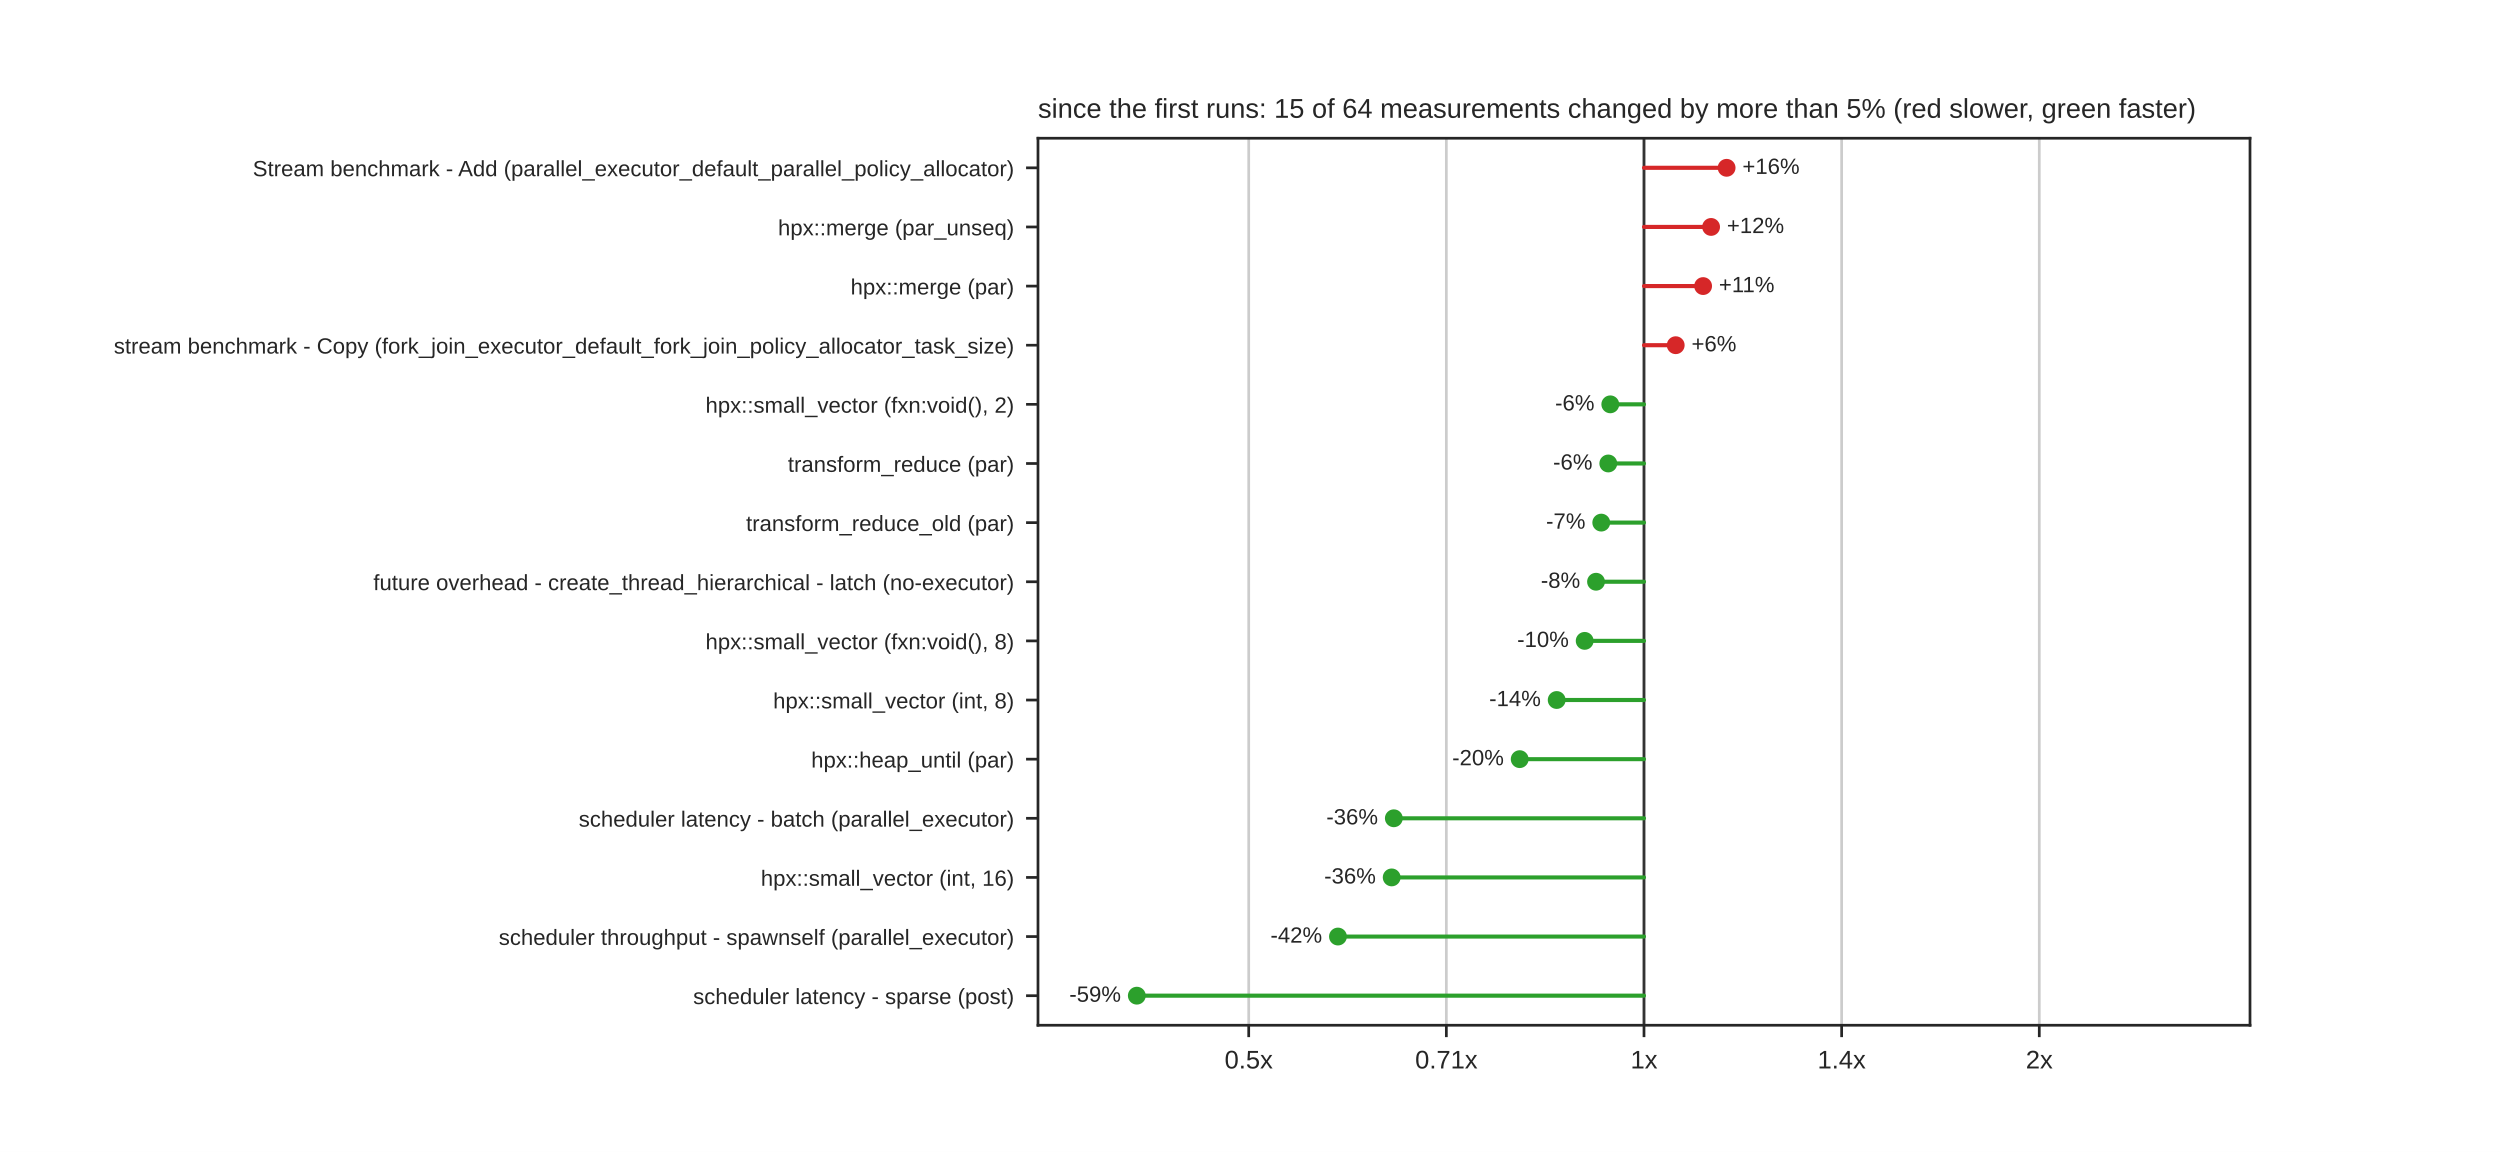
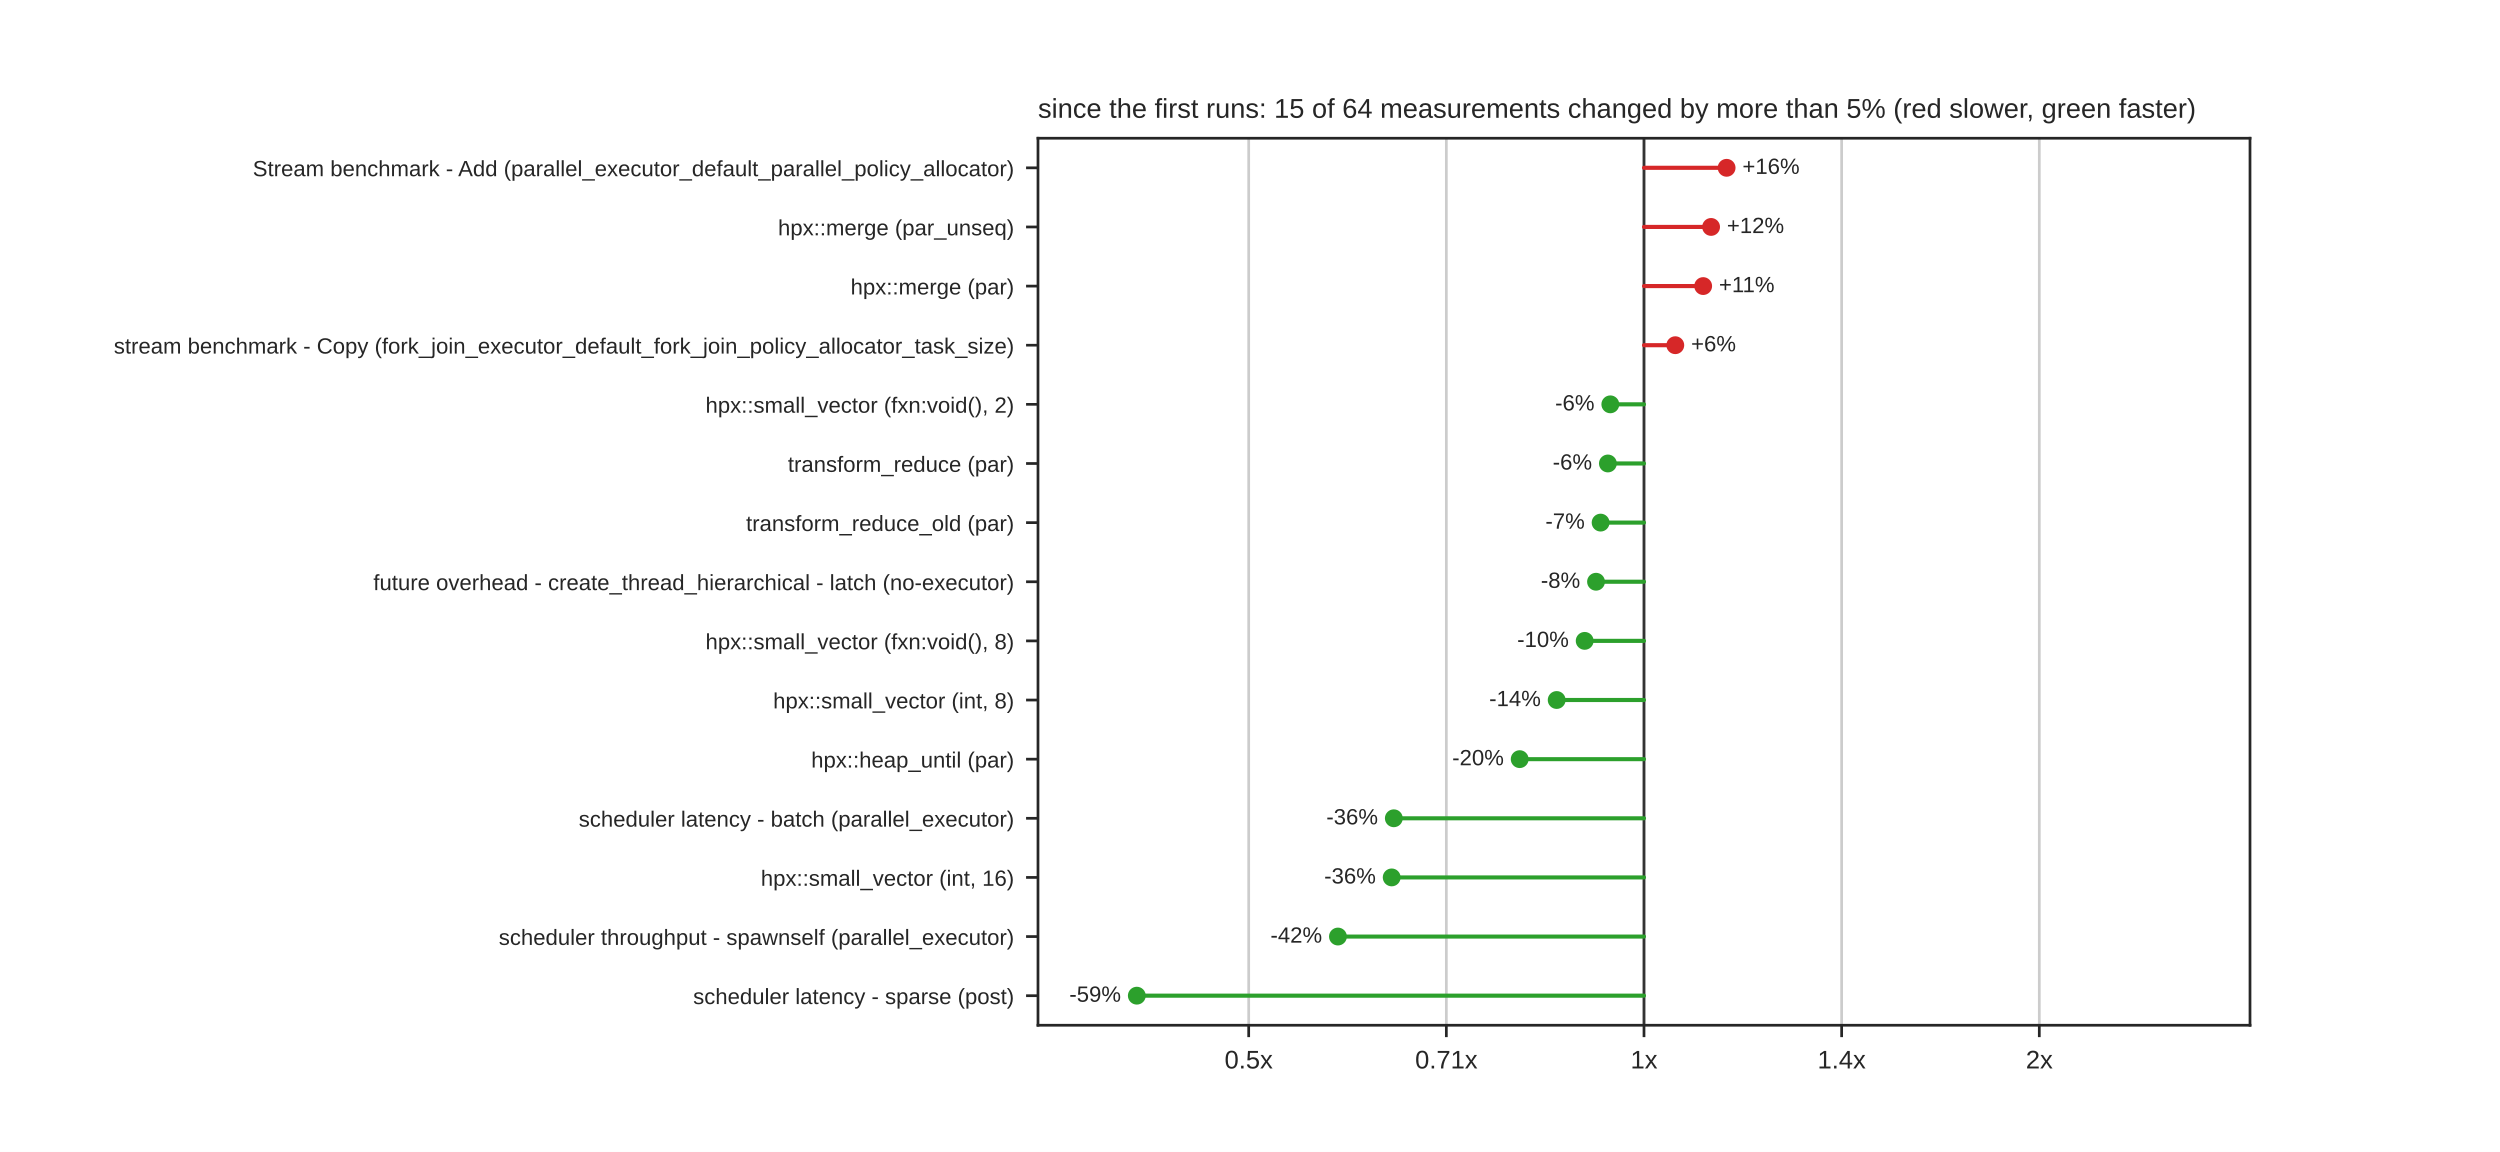
<svg xmlns="http://www.w3.org/2000/svg" xmlns:xlink="http://www.w3.org/1999/xlink" width="734.4pt" height="338.4pt" viewBox="0 0 734.4 338.4" version="1.1">
  <defs>
    <style type="text/css">*{stroke-linejoin: round; stroke-linecap: butt}</style>
  </defs>
  <g id="figure_1">
    <g id="patch_1">
      <path d="M 0 338.4  L 734.4 338.4  L 734.4 0  L 0 0  z " style="fill: #ffffff" />
    </g>
    <g id="axes_1">
      <g id="patch_2">
        <path d="M 304.92 301.176  L 660.96 301.176  L 660.96 40.608  L 304.92 40.608  z " style="fill: #ffffff" />
      </g>
      <g id="matplotlib.axis_1">
        <g id="xtick_1">
          <g id="line2d_1">
-             <path d="M 366.821 301.176  L 366.821 40.608  " clip-path="url(#p1df5aec964)" style="fill: none; stroke: #cccccc; stroke-width: 0.8; stroke-linecap: round" />
+             <path d="M 366.816 301.176  L 366.816 40.608  " clip-path="url(#p1df5aec964)" style="fill: none; stroke: #cccccc; stroke-width: 0.8; stroke-linecap: round" />
          </g>
          <g id="line2d_2">
            <defs>
              <path id="mdfc5214045" d="M 0 0  L 0 3.5  " style="stroke: #262626; stroke-width: 0.8" />
            </defs>
            <g>
-               <use xlink:href="#mdfc5214045" x="366.821" y="301.176" style="fill: #262626; stroke: #262626; stroke-width: 0.8" />
+               <use xlink:href="#mdfc5214045" x="366.816" y="301.176" style="fill: #262626; stroke: #262626; stroke-width: 0.8" />
            </g>
          </g>
          <g id="text_1">
-             <text style="fill: #262626; font: 7.5px 'Arial', 'DejaVu Sans', 'Liberation Sans', 'Bitstream Vera Sans', sans-serif; text-anchor: middle" x="366.821" y="313.875" transform="rotate(-0 366.8209 313.8748)">0.5x</text>
+             <text style="fill: #262626; font: 7.5px 'Arial', 'DejaVu Sans', 'Liberation Sans', 'Bitstream Vera Sans', sans-serif; text-anchor: middle" x="366.816" y="313.875" transform="rotate(-0 366.8159 313.8748)">0.5x</text>
          </g>
        </g>
        <g id="xtick_2">
          <g id="line2d_3">
-             <path d="M 424.88 301.176  L 424.88 40.608  " clip-path="url(#p1df5aec964)" style="fill: none; stroke: #cccccc; stroke-width: 0.8; stroke-linecap: round" />
+             <path d="M 424.878 301.176  L 424.878 40.608  " clip-path="url(#p1df5aec964)" style="fill: none; stroke: #cccccc; stroke-width: 0.8; stroke-linecap: round" />
          </g>
          <g id="line2d_4">
            <g>
-               <use xlink:href="#mdfc5214045" x="424.88" y="301.176" style="fill: #262626; stroke: #262626; stroke-width: 0.8" />
+               <use xlink:href="#mdfc5214045" x="424.878" y="301.176" style="fill: #262626; stroke: #262626; stroke-width: 0.8" />
            </g>
          </g>
          <g id="text_2">
-             <text style="fill: #262626; font: 7.5px 'Arial', 'DejaVu Sans', 'Liberation Sans', 'Bitstream Vera Sans', sans-serif; text-anchor: middle" x="424.88" y="313.875" transform="rotate(-0 424.8804 313.8748)">0.71x</text>
+             <text style="fill: #262626; font: 7.5px 'Arial', 'DejaVu Sans', 'Liberation Sans', 'Bitstream Vera Sans', sans-serif; text-anchor: middle" x="424.878" y="313.875" transform="rotate(-0 424.878 313.8748)">0.71x</text>
          </g>
        </g>
        <g id="xtick_3">
          <g id="line2d_5">
            <path d="M 482.94 301.176  L 482.94 40.608  " clip-path="url(#p1df5aec964)" style="fill: none; stroke: #cccccc; stroke-width: 0.8; stroke-linecap: round" />
          </g>
          <g id="line2d_6">
            <g>
              <use xlink:href="#mdfc5214045" x="482.94" y="301.176" style="fill: #262626; stroke: #262626; stroke-width: 0.8" />
            </g>
          </g>
          <g id="text_3">
            <text style="fill: #262626; font: 7.5px 'Arial', 'DejaVu Sans', 'Liberation Sans', 'Bitstream Vera Sans', sans-serif; text-anchor: middle" x="482.94" y="313.875" transform="rotate(-0 482.94 313.8748)">1x</text>
          </g>
        </g>
        <g id="xtick_4">
          <g id="line2d_7">
-             <path d="M 541 301.176  L 541 40.608  " clip-path="url(#p1df5aec964)" style="fill: none; stroke: #cccccc; stroke-width: 0.8; stroke-linecap: round" />
+             <path d="M 541.002 301.176  L 541.002 40.608  " clip-path="url(#p1df5aec964)" style="fill: none; stroke: #cccccc; stroke-width: 0.8; stroke-linecap: round" />
          </g>
          <g id="line2d_8">
            <g>
-               <use xlink:href="#mdfc5214045" x="541" y="301.176" style="fill: #262626; stroke: #262626; stroke-width: 0.8" />
+               <use xlink:href="#mdfc5214045" x="541.002" y="301.176" style="fill: #262626; stroke: #262626; stroke-width: 0.8" />
            </g>
          </g>
          <g id="text_4">
-             <text style="fill: #262626; font: 7.5px 'Arial', 'DejaVu Sans', 'Liberation Sans', 'Bitstream Vera Sans', sans-serif; text-anchor: middle" x="541" y="313.875" transform="rotate(-0 540.9995 313.8748)">1.4x</text>
+             <text style="fill: #262626; font: 7.5px 'Arial', 'DejaVu Sans', 'Liberation Sans', 'Bitstream Vera Sans', sans-serif; text-anchor: middle" x="541.002" y="313.875" transform="rotate(-0 541.002 313.8748)">1.4x</text>
          </g>
        </g>
        <g id="xtick_5">
          <g id="line2d_9">
-             <path d="M 599.059 301.176  L 599.059 40.608  " clip-path="url(#p1df5aec964)" style="fill: none; stroke: #cccccc; stroke-width: 0.8; stroke-linecap: round" />
+             <path d="M 599.064 301.176  L 599.064 40.608  " clip-path="url(#p1df5aec964)" style="fill: none; stroke: #cccccc; stroke-width: 0.8; stroke-linecap: round" />
          </g>
          <g id="line2d_10">
            <g>
-               <use xlink:href="#mdfc5214045" x="599.059" y="301.176" style="fill: #262626; stroke: #262626; stroke-width: 0.8" />
+               <use xlink:href="#mdfc5214045" x="599.064" y="301.176" style="fill: #262626; stroke: #262626; stroke-width: 0.8" />
            </g>
          </g>
          <g id="text_5">
-             <text style="fill: #262626; font: 7.5px 'Arial', 'DejaVu Sans', 'Liberation Sans', 'Bitstream Vera Sans', sans-serif; text-anchor: middle" x="599.059" y="313.875" transform="rotate(-0 599.0591 313.8748)">2x</text>
+             <text style="fill: #262626; font: 7.5px 'Arial', 'DejaVu Sans', 'Liberation Sans', 'Bitstream Vera Sans', sans-serif; text-anchor: middle" x="599.064" y="313.875" transform="rotate(-0 599.0641 313.8748)">2x</text>
          </g>
        </g>
      </g>
      <g id="matplotlib.axis_2">
        <g id="ytick_1">
          <g id="line2d_11">
            <defs>
              <path id="m414165cd4d" d="M 0 0  L -3.5 0  " style="stroke: #262626; stroke-width: 0.8" />
            </defs>
            <g>
              <use xlink:href="#m414165cd4d" x="304.92" y="49.294" style="fill: #262626; stroke: #262626; stroke-width: 0.8" />
            </g>
          </g>
          <g id="text_6">
            <text style="fill: #262626; font: 6.5px 'Arial', 'DejaVu Sans', 'Liberation Sans', 'Bitstream Vera Sans', sans-serif; text-anchor: end" x="297.92" y="51.763" transform="rotate(-0 297.92 51.76309)">Stream benchmark - Add (parallel_executor_default_parallel_policy_allocator)</text>
          </g>
        </g>
        <g id="ytick_2">
          <g id="line2d_12">
            <g>
              <use xlink:href="#m414165cd4d" x="304.92" y="66.665" style="fill: #262626; stroke: #262626; stroke-width: 0.8" />
            </g>
          </g>
          <g id="text_7">
            <text style="fill: #262626; font: 6.5px 'Arial', 'DejaVu Sans', 'Liberation Sans', 'Bitstream Vera Sans', sans-serif; text-anchor: end" x="297.92" y="69.134" transform="rotate(-0 297.92 69.13429)">hpx::merge (par_unseq)</text>
          </g>
        </g>
        <g id="ytick_3">
          <g id="line2d_13">
            <g>
              <use xlink:href="#m414165cd4d" x="304.92" y="84.036" style="fill: #262626; stroke: #262626; stroke-width: 0.8" />
            </g>
          </g>
          <g id="text_8">
            <text style="fill: #262626; font: 6.5px 'Arial', 'DejaVu Sans', 'Liberation Sans', 'Bitstream Vera Sans', sans-serif; text-anchor: end" x="297.92" y="86.505" transform="rotate(-0 297.92 86.50549)">hpx::merge (par)</text>
          </g>
        </g>
        <g id="ytick_4">
          <g id="line2d_14">
            <g>
              <use xlink:href="#m414165cd4d" x="304.92" y="101.407" style="fill: #262626; stroke: #262626; stroke-width: 0.8" />
            </g>
          </g>
          <g id="text_9">
            <text style="fill: #262626; font: 6.5px 'Arial', 'DejaVu Sans', 'Liberation Sans', 'Bitstream Vera Sans', sans-serif; text-anchor: end" x="297.92" y="103.877" transform="rotate(-0 297.92 103.8767)">stream benchmark - Copy (fork_join_executor_default_fork_join_policy_allocator_task_size)</text>
          </g>
        </g>
        <g id="ytick_5">
          <g id="line2d_15">
            <g>
              <use xlink:href="#m414165cd4d" x="304.92" y="118.778" style="fill: #262626; stroke: #262626; stroke-width: 0.8" />
            </g>
          </g>
          <g id="text_10">
            <text style="fill: #262626; font: 6.5px 'Arial', 'DejaVu Sans', 'Liberation Sans', 'Bitstream Vera Sans', sans-serif; text-anchor: end" x="297.92" y="121.248" transform="rotate(-0 297.92 121.2479)">hpx::small_vector (fxn:void(), 2)</text>
          </g>
        </g>
        <g id="ytick_6">
          <g id="line2d_16">
            <g>
              <use xlink:href="#m414165cd4d" x="304.92" y="136.15" style="fill: #262626; stroke: #262626; stroke-width: 0.8" />
            </g>
          </g>
          <g id="text_11">
            <text style="fill: #262626; font: 6.5px 'Arial', 'DejaVu Sans', 'Liberation Sans', 'Bitstream Vera Sans', sans-serif; text-anchor: end" x="297.92" y="138.619" transform="rotate(-0 297.92 138.6191)">transform_reduce (par)</text>
          </g>
        </g>
        <g id="ytick_7">
          <g id="line2d_17">
            <g>
              <use xlink:href="#m414165cd4d" x="304.92" y="153.521" style="fill: #262626; stroke: #262626; stroke-width: 0.8" />
            </g>
          </g>
          <g id="text_12">
            <text style="fill: #262626; font: 6.5px 'Arial', 'DejaVu Sans', 'Liberation Sans', 'Bitstream Vera Sans', sans-serif; text-anchor: end" x="297.92" y="155.99" transform="rotate(-0 297.92 155.9903)">transform_reduce_old (par)</text>
          </g>
        </g>
        <g id="ytick_8">
          <g id="line2d_18">
            <g>
              <use xlink:href="#m414165cd4d" x="304.92" y="170.892" style="fill: #262626; stroke: #262626; stroke-width: 0.8" />
            </g>
          </g>
          <g id="text_13">
            <text style="fill: #262626; font: 6.5px 'Arial', 'DejaVu Sans', 'Liberation Sans', 'Bitstream Vera Sans', sans-serif; text-anchor: end" x="297.92" y="173.361" transform="rotate(-0 297.92 173.3615)">future overhead - create_thread_hierarchical - latch (no-executor)</text>
          </g>
        </g>
        <g id="ytick_9">
          <g id="line2d_19">
            <g>
              <use xlink:href="#m414165cd4d" x="304.92" y="188.263" style="fill: #262626; stroke: #262626; stroke-width: 0.8" />
            </g>
          </g>
          <g id="text_14">
            <text style="fill: #262626; font: 6.5px 'Arial', 'DejaVu Sans', 'Liberation Sans', 'Bitstream Vera Sans', sans-serif; text-anchor: end" x="297.92" y="190.733" transform="rotate(-0 297.92 190.7327)">hpx::small_vector (fxn:void(), 8)</text>
          </g>
        </g>
        <g id="ytick_10">
          <g id="line2d_20">
            <g>
              <use xlink:href="#m414165cd4d" x="304.92" y="205.634" style="fill: #262626; stroke: #262626; stroke-width: 0.8" />
            </g>
          </g>
          <g id="text_15">
            <text style="fill: #262626; font: 6.5px 'Arial', 'DejaVu Sans', 'Liberation Sans', 'Bitstream Vera Sans', sans-serif; text-anchor: end" x="297.92" y="208.104" transform="rotate(-0 297.92 208.1039)">hpx::small_vector (int, 8)</text>
          </g>
        </g>
        <g id="ytick_11">
          <g id="line2d_21">
            <g>
              <use xlink:href="#m414165cd4d" x="304.92" y="223.006" style="fill: #262626; stroke: #262626; stroke-width: 0.8" />
            </g>
          </g>
          <g id="text_16">
            <text style="fill: #262626; font: 6.5px 'Arial', 'DejaVu Sans', 'Liberation Sans', 'Bitstream Vera Sans', sans-serif; text-anchor: end" x="297.92" y="225.475" transform="rotate(-0 297.92 225.4751)">hpx::heap_until (par)</text>
          </g>
        </g>
        <g id="ytick_12">
          <g id="line2d_22">
            <g>
              <use xlink:href="#m414165cd4d" x="304.92" y="240.377" style="fill: #262626; stroke: #262626; stroke-width: 0.8" />
            </g>
          </g>
          <g id="text_17">
            <text style="fill: #262626; font: 6.5px 'Arial', 'DejaVu Sans', 'Liberation Sans', 'Bitstream Vera Sans', sans-serif; text-anchor: end" x="297.92" y="242.846" transform="rotate(-0 297.92 242.8463)">scheduler latency - batch (parallel_executor)</text>
          </g>
        </g>
        <g id="ytick_13">
          <g id="line2d_23">
            <g>
              <use xlink:href="#m414165cd4d" x="304.92" y="257.748" style="fill: #262626; stroke: #262626; stroke-width: 0.8" />
            </g>
          </g>
          <g id="text_18">
            <text style="fill: #262626; font: 6.5px 'Arial', 'DejaVu Sans', 'Liberation Sans', 'Bitstream Vera Sans', sans-serif; text-anchor: end" x="297.92" y="260.217" transform="rotate(-0 297.92 260.2175)">hpx::small_vector (int, 16)</text>
          </g>
        </g>
        <g id="ytick_14">
          <g id="line2d_24">
            <g>
              <use xlink:href="#m414165cd4d" x="304.92" y="275.119" style="fill: #262626; stroke: #262626; stroke-width: 0.8" />
            </g>
          </g>
          <g id="text_19">
            <text style="fill: #262626; font: 6.5px 'Arial', 'DejaVu Sans', 'Liberation Sans', 'Bitstream Vera Sans', sans-serif; text-anchor: end" x="297.92" y="277.589" transform="rotate(-0 297.92 277.5887)">scheduler throughput - spawnself (parallel_executor)</text>
          </g>
        </g>
        <g id="ytick_15">
          <g id="line2d_25">
            <g>
              <use xlink:href="#m414165cd4d" x="304.92" y="292.49" style="fill: #262626; stroke: #262626; stroke-width: 0.8" />
            </g>
          </g>
          <g id="text_20">
            <text style="fill: #262626; font: 6.5px 'Arial', 'DejaVu Sans', 'Liberation Sans', 'Bitstream Vera Sans', sans-serif; text-anchor: end" x="297.92" y="294.96" transform="rotate(-0 297.92 294.9599)">scheduler latency - sparse (post)</text>
          </g>
        </g>
      </g>
      <g id="line2d_26">
        <path d="M 482.94 301.176  L 482.94 40.608  " clip-path="url(#p1df5aec964)" style="fill: none; stroke: #333333; stroke-width: 0.8; stroke-linecap: round" />
      </g>
      <g id="line2d_27">
-         <path d="M 482.94 49.294  L 507.208 49.294  " clip-path="url(#p1df5aec964)" style="fill: none; stroke: #d62728; stroke-width: 1.2; stroke-linecap: round" />
+         <path d="M 482.94 49.294  L 507.209 49.294  " clip-path="url(#p1df5aec964)" style="fill: none; stroke: #d62728; stroke-width: 1.2; stroke-linecap: round" />
      </g>
      <g id="line2d_28">
-         <path d="M 482.94 66.665  L 502.65 66.665  " clip-path="url(#p1df5aec964)" style="fill: none; stroke: #d62728; stroke-width: 1.2; stroke-linecap: round" />
+         <path d="M 482.94 66.665  L 502.651 66.665  " clip-path="url(#p1df5aec964)" style="fill: none; stroke: #d62728; stroke-width: 1.2; stroke-linecap: round" />
      </g>
      <g id="line2d_29">
-         <path d="M 482.94 84.036  L 500.306 84.036  " clip-path="url(#p1df5aec964)" style="fill: none; stroke: #d62728; stroke-width: 1.2; stroke-linecap: round" />
+         <path d="M 482.94 84.036  L 500.323 84.036  " clip-path="url(#p1df5aec964)" style="fill: none; stroke: #d62728; stroke-width: 1.2; stroke-linecap: round" />
      </g>
      <g id="line2d_30">
-         <path d="M 482.94 101.407  L 492.258 101.407  " clip-path="url(#p1df5aec964)" style="fill: none; stroke: #d62728; stroke-width: 1.2; stroke-linecap: round" />
+         <path d="M 482.94 101.407  L 492.134 101.407  " clip-path="url(#p1df5aec964)" style="fill: none; stroke: #d62728; stroke-width: 1.2; stroke-linecap: round" />
      </g>
      <g id="line2d_31">
-         <path d="M 482.94 118.778  L 473.04 118.778  " clip-path="url(#p1df5aec964)" style="fill: none; stroke: #2ca02c; stroke-width: 1.2; stroke-linecap: round" />
+         <path d="M 482.94 118.778  L 473.049 118.778  " clip-path="url(#p1df5aec964)" style="fill: none; stroke: #2ca02c; stroke-width: 1.2; stroke-linecap: round" />
      </g>
      <g id="line2d_32">
-         <path d="M 482.94 136.15  L 472.451 136.15  " clip-path="url(#p1df5aec964)" style="fill: none; stroke: #2ca02c; stroke-width: 1.2; stroke-linecap: round" />
+         <path d="M 482.94 136.15  L 472.334 136.15  " clip-path="url(#p1df5aec964)" style="fill: none; stroke: #2ca02c; stroke-width: 1.2; stroke-linecap: round" />
      </g>
      <g id="line2d_33">
-         <path d="M 482.94 153.521  L 470.386 153.521  " clip-path="url(#p1df5aec964)" style="fill: none; stroke: #2ca02c; stroke-width: 1.2; stroke-linecap: round" />
+         <path d="M 482.94 153.521  L 470.194 153.521  " clip-path="url(#p1df5aec964)" style="fill: none; stroke: #2ca02c; stroke-width: 1.2; stroke-linecap: round" />
      </g>
      <g id="line2d_34">
-         <path d="M 482.94 170.892  L 468.85 170.892  " clip-path="url(#p1df5aec964)" style="fill: none; stroke: #2ca02c; stroke-width: 1.2; stroke-linecap: round" />
+         <path d="M 482.94 170.892  L 468.849 170.892  " clip-path="url(#p1df5aec964)" style="fill: none; stroke: #2ca02c; stroke-width: 1.2; stroke-linecap: round" />
      </g>
      <g id="line2d_35">
        <path d="M 482.94 188.263  L 465.516 188.263  " clip-path="url(#p1df5aec964)" style="fill: none; stroke: #2ca02c; stroke-width: 1.2; stroke-linecap: round" />
      </g>
      <g id="line2d_36">
-         <path d="M 482.94 205.634  L 457.289 205.634  " clip-path="url(#p1df5aec964)" style="fill: none; stroke: #2ca02c; stroke-width: 1.2; stroke-linecap: round" />
+         <path d="M 482.94 205.634  L 457.288 205.634  " clip-path="url(#p1df5aec964)" style="fill: none; stroke: #2ca02c; stroke-width: 1.2; stroke-linecap: round" />
      </g>
      <g id="line2d_37">
-         <path d="M 482.94 223.006  L 446.426 223.006  " clip-path="url(#p1df5aec964)" style="fill: none; stroke: #2ca02c; stroke-width: 1.2; stroke-linecap: round" />
+         <path d="M 482.94 223.006  L 446.424 223.006  " clip-path="url(#p1df5aec964)" style="fill: none; stroke: #2ca02c; stroke-width: 1.2; stroke-linecap: round" />
      </g>
      <g id="line2d_38">
-         <path d="M 482.94 240.377  L 409.452 240.377  " clip-path="url(#p1df5aec964)" style="fill: none; stroke: #2ca02c; stroke-width: 1.2; stroke-linecap: round" />
+         <path d="M 482.94 240.377  L 409.45 240.377  " clip-path="url(#p1df5aec964)" style="fill: none; stroke: #2ca02c; stroke-width: 1.2; stroke-linecap: round" />
      </g>
      <g id="line2d_39">
-         <path d="M 482.94 257.748  L 408.822 257.748  " clip-path="url(#p1df5aec964)" style="fill: none; stroke: #2ca02c; stroke-width: 1.2; stroke-linecap: round" />
+         <path d="M 482.94 257.748  L 408.823 257.748  " clip-path="url(#p1df5aec964)" style="fill: none; stroke: #2ca02c; stroke-width: 1.2; stroke-linecap: round" />
      </g>
      <g id="line2d_40">
-         <path d="M 482.94 275.119  L 393.037 275.119  " clip-path="url(#p1df5aec964)" style="fill: none; stroke: #2ca02c; stroke-width: 1.2; stroke-linecap: round" />
+         <path d="M 482.94 275.119  L 393.033 275.119  " clip-path="url(#p1df5aec964)" style="fill: none; stroke: #2ca02c; stroke-width: 1.2; stroke-linecap: round" />
      </g>
      <g id="line2d_41">
-         <path d="M 482.94 292.49  L 333.95 292.49  " clip-path="url(#p1df5aec964)" style="fill: none; stroke: #2ca02c; stroke-width: 1.2; stroke-linecap: round" />
+         <path d="M 482.94 292.49  L 333.951 292.49  " clip-path="url(#p1df5aec964)" style="fill: none; stroke: #2ca02c; stroke-width: 1.2; stroke-linecap: round" />
      </g>
      <g id="patch_3">
        <path d="M 304.92 301.176  L 304.92 40.608  " style="fill: none; stroke: #262626; stroke-width: 0.8; stroke-linejoin: miter; stroke-linecap: square" />
      </g>
      <g id="patch_4">
        <path d="M 660.96 301.176  L 660.96 40.608  " style="fill: none; stroke: #262626; stroke-width: 0.8; stroke-linejoin: miter; stroke-linecap: square" />
      </g>
      <g id="patch_5">
        <path d="M 304.92 301.176  L 660.96 301.176  " style="fill: none; stroke: #262626; stroke-width: 0.8; stroke-linejoin: miter; stroke-linecap: square" />
      </g>
      <g id="patch_6">
        <path d="M 304.92 40.608  L 660.96 40.608  " style="fill: none; stroke: #262626; stroke-width: 0.8; stroke-linejoin: miter; stroke-linecap: square" />
      </g>
      <g id="PathCollection_1">
        <defs>
          <path id="m8968767a60" d="M 0 2.121  C 0.563 2.121 1.102 1.898 1.5 1.5  C 1.898 1.102 2.121 0.563 2.121 0  C 2.121 -0.563 1.898 -1.102 1.5 -1.5  C 1.102 -1.898 0.563 -2.121 0 -2.121  C -0.563 -2.121 -1.102 -1.898 -1.5 -1.5  C -1.898 -1.102 -2.121 -0.563 -2.121 0  C -2.121 0.563 -1.898 1.102 -1.5 1.5  C -1.102 1.898 -0.563 2.121 0 2.121  z " style="stroke: #d62728" />
        </defs>
        <g clip-path="url(#p1df5aec964)">
-           <use xlink:href="#m8968767a60" x="507.208" y="49.294" style="fill: #d62728; stroke: #d62728" />
+           <use xlink:href="#m8968767a60" x="507.209" y="49.294" style="fill: #d62728; stroke: #d62728" />
        </g>
      </g>
      <g id="text_21">
-         <text style="fill: #262626; font: 6.5px 'Arial', 'DejaVu Sans', 'Liberation Sans', 'Bitstream Vera Sans', sans-serif; text-anchor: start" x="511.853" y="51.087" transform="rotate(-0 511.853 51.08719)">+16%</text>
+         <text style="fill: #262626; font: 6.5px 'Arial', 'DejaVu Sans', 'Liberation Sans', 'Bitstream Vera Sans', sans-serif; text-anchor: start" x="511.854" y="51.087" transform="rotate(-0 511.8542 51.08719)">+16%</text>
      </g>
      <g id="PathCollection_2">
        <g clip-path="url(#p1df5aec964)">
-           <use xlink:href="#m8968767a60" x="502.65" y="66.665" style="fill: #d62728; stroke: #d62728" />
+           <use xlink:href="#m8968767a60" x="502.651" y="66.665" style="fill: #d62728; stroke: #d62728" />
        </g>
      </g>
      <g id="text_22">
-         <text style="fill: #262626; font: 6.5px 'Arial', 'DejaVu Sans', 'Liberation Sans', 'Bitstream Vera Sans', sans-serif; text-anchor: start" x="507.295" y="68.458" transform="rotate(-0 507.2951 68.45839)">+12%</text>
+         <text style="fill: #262626; font: 6.5px 'Arial', 'DejaVu Sans', 'Liberation Sans', 'Bitstream Vera Sans', sans-serif; text-anchor: start" x="507.296" y="68.458" transform="rotate(-0 507.2962 68.45839)">+12%</text>
      </g>
      <g id="PathCollection_3">
        <g clip-path="url(#p1df5aec964)">
-           <use xlink:href="#m8968767a60" x="500.306" y="84.036" style="fill: #d62728; stroke: #d62728" />
+           <use xlink:href="#m8968767a60" x="500.323" y="84.036" style="fill: #d62728; stroke: #d62728" />
        </g>
      </g>
      <g id="text_23">
-         <text style="fill: #262626; font: 6.5px 'Arial', 'DejaVu Sans', 'Liberation Sans', 'Bitstream Vera Sans', sans-serif; text-anchor: start" x="504.95" y="85.83" transform="rotate(-0 504.9504 85.82959)">+11%</text>
+         <text style="fill: #262626; font: 6.5px 'Arial', 'DejaVu Sans', 'Liberation Sans', 'Bitstream Vera Sans', sans-serif; text-anchor: start" x="504.968" y="85.83" transform="rotate(-0 504.9678 85.82959)">+11%</text>
      </g>
      <g id="PathCollection_4">
        <g clip-path="url(#p1df5aec964)">
-           <use xlink:href="#m8968767a60" x="492.258" y="101.407" style="fill: #d62728; stroke: #d62728" />
+           <use xlink:href="#m8968767a60" x="492.134" y="101.407" style="fill: #d62728; stroke: #d62728" />
        </g>
      </g>
      <g id="text_24">
-         <text style="fill: #262626; font: 6.5px 'Arial', 'DejaVu Sans', 'Liberation Sans', 'Bitstream Vera Sans', sans-serif; text-anchor: start" x="496.902" y="103.201" transform="rotate(-0 496.9023 103.2008)">+6%</text>
+         <text style="fill: #262626; font: 6.5px 'Arial', 'DejaVu Sans', 'Liberation Sans', 'Bitstream Vera Sans', sans-serif; text-anchor: start" x="496.778" y="103.201" transform="rotate(-0 496.7785 103.2008)">+6%</text>
      </g>
      <g id="PathCollection_5">
        <defs>
          <path id="m7978cd0e5a" d="M 0 2.121  C 0.563 2.121 1.102 1.898 1.5 1.5  C 1.898 1.102 2.121 0.563 2.121 0  C 2.121 -0.563 1.898 -1.102 1.5 -1.5  C 1.102 -1.898 0.563 -2.121 0 -2.121  C -0.563 -2.121 -1.102 -1.898 -1.5 -1.5  C -1.898 -1.102 -2.121 -0.563 -2.121 0  C -2.121 0.563 -1.898 1.102 -1.5 1.5  C -1.102 1.898 -0.563 2.121 0 2.121  z " style="stroke: #2ca02c" />
        </defs>
        <g clip-path="url(#p1df5aec964)">
-           <use xlink:href="#m7978cd0e5a" x="473.04" y="118.778" style="fill: #2ca02c; stroke: #2ca02c" />
+           <use xlink:href="#m7978cd0e5a" x="473.049" y="118.778" style="fill: #2ca02c; stroke: #2ca02c" />
        </g>
      </g>
      <g id="text_25">
-         <text style="fill: #262626; font: 6.5px 'Arial', 'DejaVu Sans', 'Liberation Sans', 'Bitstream Vera Sans', sans-serif; text-anchor: end" x="468.395" y="120.572" transform="rotate(-0 468.3952 120.572)">-6%</text>
+         <text style="fill: #262626; font: 6.5px 'Arial', 'DejaVu Sans', 'Liberation Sans', 'Bitstream Vera Sans', sans-serif; text-anchor: end" x="468.404" y="120.572" transform="rotate(-0 468.4038 120.572)">-6%</text>
      </g>
      <g id="PathCollection_6">
        <g clip-path="url(#p1df5aec964)">
-           <use xlink:href="#m7978cd0e5a" x="472.451" y="136.15" style="fill: #2ca02c; stroke: #2ca02c" />
+           <use xlink:href="#m7978cd0e5a" x="472.334" y="136.15" style="fill: #2ca02c; stroke: #2ca02c" />
        </g>
      </g>
      <g id="text_26">
-         <text style="fill: #262626; font: 6.5px 'Arial', 'DejaVu Sans', 'Liberation Sans', 'Bitstream Vera Sans', sans-serif; text-anchor: end" x="467.806" y="137.943" transform="rotate(-0 467.806 137.9432)">-6%</text>
+         <text style="fill: #262626; font: 6.5px 'Arial', 'DejaVu Sans', 'Liberation Sans', 'Bitstream Vera Sans', sans-serif; text-anchor: end" x="467.689" y="137.943" transform="rotate(-0 467.6893 137.9432)">-6%</text>
      </g>
      <g id="PathCollection_7">
        <g clip-path="url(#p1df5aec964)">
-           <use xlink:href="#m7978cd0e5a" x="470.386" y="153.521" style="fill: #2ca02c; stroke: #2ca02c" />
+           <use xlink:href="#m7978cd0e5a" x="470.194" y="153.521" style="fill: #2ca02c; stroke: #2ca02c" />
        </g>
      </g>
      <g id="text_27">
-         <text style="fill: #262626; font: 6.5px 'Arial', 'DejaVu Sans', 'Liberation Sans', 'Bitstream Vera Sans', sans-serif; text-anchor: end" x="465.742" y="155.314" transform="rotate(-0 465.7416 155.3144)">-7%</text>
+         <text style="fill: #262626; font: 6.5px 'Arial', 'DejaVu Sans', 'Liberation Sans', 'Bitstream Vera Sans', sans-serif; text-anchor: end" x="465.549" y="155.314" transform="rotate(-0 465.5492 155.3144)">-7%</text>
      </g>
      <g id="PathCollection_8">
        <g clip-path="url(#p1df5aec964)">
-           <use xlink:href="#m7978cd0e5a" x="468.85" y="170.892" style="fill: #2ca02c; stroke: #2ca02c" />
+           <use xlink:href="#m7978cd0e5a" x="468.849" y="170.892" style="fill: #2ca02c; stroke: #2ca02c" />
        </g>
      </g>
      <g id="text_28">
-         <text style="fill: #262626; font: 6.5px 'Arial', 'DejaVu Sans', 'Liberation Sans', 'Bitstream Vera Sans', sans-serif; text-anchor: end" x="464.205" y="172.686" transform="rotate(-0 464.205 172.6856)">-8%</text>
+         <text style="fill: #262626; font: 6.5px 'Arial', 'DejaVu Sans', 'Liberation Sans', 'Bitstream Vera Sans', sans-serif; text-anchor: end" x="464.204" y="172.686" transform="rotate(-0 464.2042 172.6856)">-8%</text>
      </g>
      <g id="PathCollection_9">
        <g clip-path="url(#p1df5aec964)">
          <use xlink:href="#m7978cd0e5a" x="465.516" y="188.263" style="fill: #2ca02c; stroke: #2ca02c" />
        </g>
      </g>
      <g id="text_29">
-         <text style="fill: #262626; font: 6.5px 'Arial', 'DejaVu Sans', 'Liberation Sans', 'Bitstream Vera Sans', sans-serif; text-anchor: end" x="460.872" y="190.057" transform="rotate(-0 460.8716 190.0568)">-10%</text>
+         <text style="fill: #262626; font: 6.5px 'Arial', 'DejaVu Sans', 'Liberation Sans', 'Bitstream Vera Sans', sans-serif; text-anchor: end" x="460.871" y="190.057" transform="rotate(-0 460.8706 190.0568)">-10%</text>
      </g>
      <g id="PathCollection_10">
        <g clip-path="url(#p1df5aec964)">
-           <use xlink:href="#m7978cd0e5a" x="457.289" y="205.634" style="fill: #2ca02c; stroke: #2ca02c" />
+           <use xlink:href="#m7978cd0e5a" x="457.288" y="205.634" style="fill: #2ca02c; stroke: #2ca02c" />
        </g>
      </g>
      <g id="text_30">
-         <text style="fill: #262626; font: 6.5px 'Arial', 'DejaVu Sans', 'Liberation Sans', 'Bitstream Vera Sans', sans-serif; text-anchor: end" x="452.644" y="207.428" transform="rotate(-0 452.6441 207.428)">-14%</text>
+         <text style="fill: #262626; font: 6.5px 'Arial', 'DejaVu Sans', 'Liberation Sans', 'Bitstream Vera Sans', sans-serif; text-anchor: end" x="452.643" y="207.428" transform="rotate(-0 452.6428 207.428)">-14%</text>
      </g>
      <g id="PathCollection_11">
        <g clip-path="url(#p1df5aec964)">
-           <use xlink:href="#m7978cd0e5a" x="446.426" y="223.006" style="fill: #2ca02c; stroke: #2ca02c" />
+           <use xlink:href="#m7978cd0e5a" x="446.424" y="223.006" style="fill: #2ca02c; stroke: #2ca02c" />
        </g>
      </g>
      <g id="text_31">
-         <text style="fill: #262626; font: 6.5px 'Arial', 'DejaVu Sans', 'Liberation Sans', 'Bitstream Vera Sans', sans-serif; text-anchor: end" x="441.781" y="224.799" transform="rotate(-0 441.781 224.7992)">-20%</text>
+         <text style="fill: #262626; font: 6.5px 'Arial', 'DejaVu Sans', 'Liberation Sans', 'Bitstream Vera Sans', sans-serif; text-anchor: end" x="441.78" y="224.799" transform="rotate(-0 441.7795 224.7992)">-20%</text>
      </g>
      <g id="PathCollection_12">
        <g clip-path="url(#p1df5aec964)">
-           <use xlink:href="#m7978cd0e5a" x="409.452" y="240.377" style="fill: #2ca02c; stroke: #2ca02c" />
+           <use xlink:href="#m7978cd0e5a" x="409.45" y="240.377" style="fill: #2ca02c; stroke: #2ca02c" />
        </g>
      </g>
      <g id="text_32">
-         <text style="fill: #262626; font: 6.5px 'Arial', 'DejaVu Sans', 'Liberation Sans', 'Bitstream Vera Sans', sans-serif; text-anchor: end" x="404.807" y="242.17" transform="rotate(-0 404.8073 242.1704)">-36%</text>
+         <text style="fill: #262626; font: 6.5px 'Arial', 'DejaVu Sans', 'Liberation Sans', 'Bitstream Vera Sans', sans-serif; text-anchor: end" x="404.805" y="242.17" transform="rotate(-0 404.8048 242.1704)">-36%</text>
      </g>
      <g id="PathCollection_13">
        <g clip-path="url(#p1df5aec964)">
-           <use xlink:href="#m7978cd0e5a" x="408.822" y="257.748" style="fill: #2ca02c; stroke: #2ca02c" />
+           <use xlink:href="#m7978cd0e5a" x="408.823" y="257.748" style="fill: #2ca02c; stroke: #2ca02c" />
        </g>
      </g>
      <g id="text_33">
-         <text style="fill: #262626; font: 6.5px 'Arial', 'DejaVu Sans', 'Liberation Sans', 'Bitstream Vera Sans', sans-serif; text-anchor: end" x="404.177" y="259.542" transform="rotate(-0 404.1768 259.5416)">-36%</text>
+         <text style="fill: #262626; font: 6.5px 'Arial', 'DejaVu Sans', 'Liberation Sans', 'Bitstream Vera Sans', sans-serif; text-anchor: end" x="404.178" y="259.542" transform="rotate(-0 404.1777 259.5416)">-36%</text>
      </g>
      <g id="PathCollection_14">
        <g clip-path="url(#p1df5aec964)">
-           <use xlink:href="#m7978cd0e5a" x="393.037" y="275.119" style="fill: #2ca02c; stroke: #2ca02c" />
+           <use xlink:href="#m7978cd0e5a" x="393.033" y="275.119" style="fill: #2ca02c; stroke: #2ca02c" />
        </g>
      </g>
      <g id="text_34">
-         <text style="fill: #262626; font: 6.5px 'Arial', 'DejaVu Sans', 'Liberation Sans', 'Bitstream Vera Sans', sans-serif; text-anchor: end" x="388.392" y="276.913" transform="rotate(-0 388.3924 276.9128)">-42%</text>
+         <text style="fill: #262626; font: 6.5px 'Arial', 'DejaVu Sans', 'Liberation Sans', 'Bitstream Vera Sans', sans-serif; text-anchor: end" x="388.388" y="276.913" transform="rotate(-0 388.3883 276.9128)">-42%</text>
      </g>
      <g id="PathCollection_15">
        <g clip-path="url(#p1df5aec964)">
-           <use xlink:href="#m7978cd0e5a" x="333.95" y="292.49" style="fill: #2ca02c; stroke: #2ca02c" />
+           <use xlink:href="#m7978cd0e5a" x="333.951" y="292.49" style="fill: #2ca02c; stroke: #2ca02c" />
        </g>
      </g>
      <g id="text_35">
-         <text style="fill: #262626; font: 6.5px 'Arial', 'DejaVu Sans', 'Liberation Sans', 'Bitstream Vera Sans', sans-serif; text-anchor: end" x="329.305" y="294.284" transform="rotate(-0 329.305 294.284)">-59%</text>
+         <text style="fill: #262626; font: 6.5px 'Arial', 'DejaVu Sans', 'Liberation Sans', 'Bitstream Vera Sans', sans-serif; text-anchor: end" x="329.306" y="294.284" transform="rotate(-0 329.3061 294.284)">-59%</text>
      </g>
      <g id="text_36">
        <text style="fill: #262626; font: 8px 'Arial', 'DejaVu Sans', 'Liberation Sans', 'Bitstream Vera Sans', sans-serif; text-anchor: start" x="304.92" y="34.608" transform="rotate(-0 304.92 34.608)">since the first runs: 15 of 64 measurements changed by more than 5% (red slower, green faster)</text>
      </g>
    </g>
  </g>
  <defs>
    <clipPath id="p1df5aec964">
      <rect x="304.92" y="40.608" width="356.04" height="260.568" />
    </clipPath>
  </defs>
</svg>
